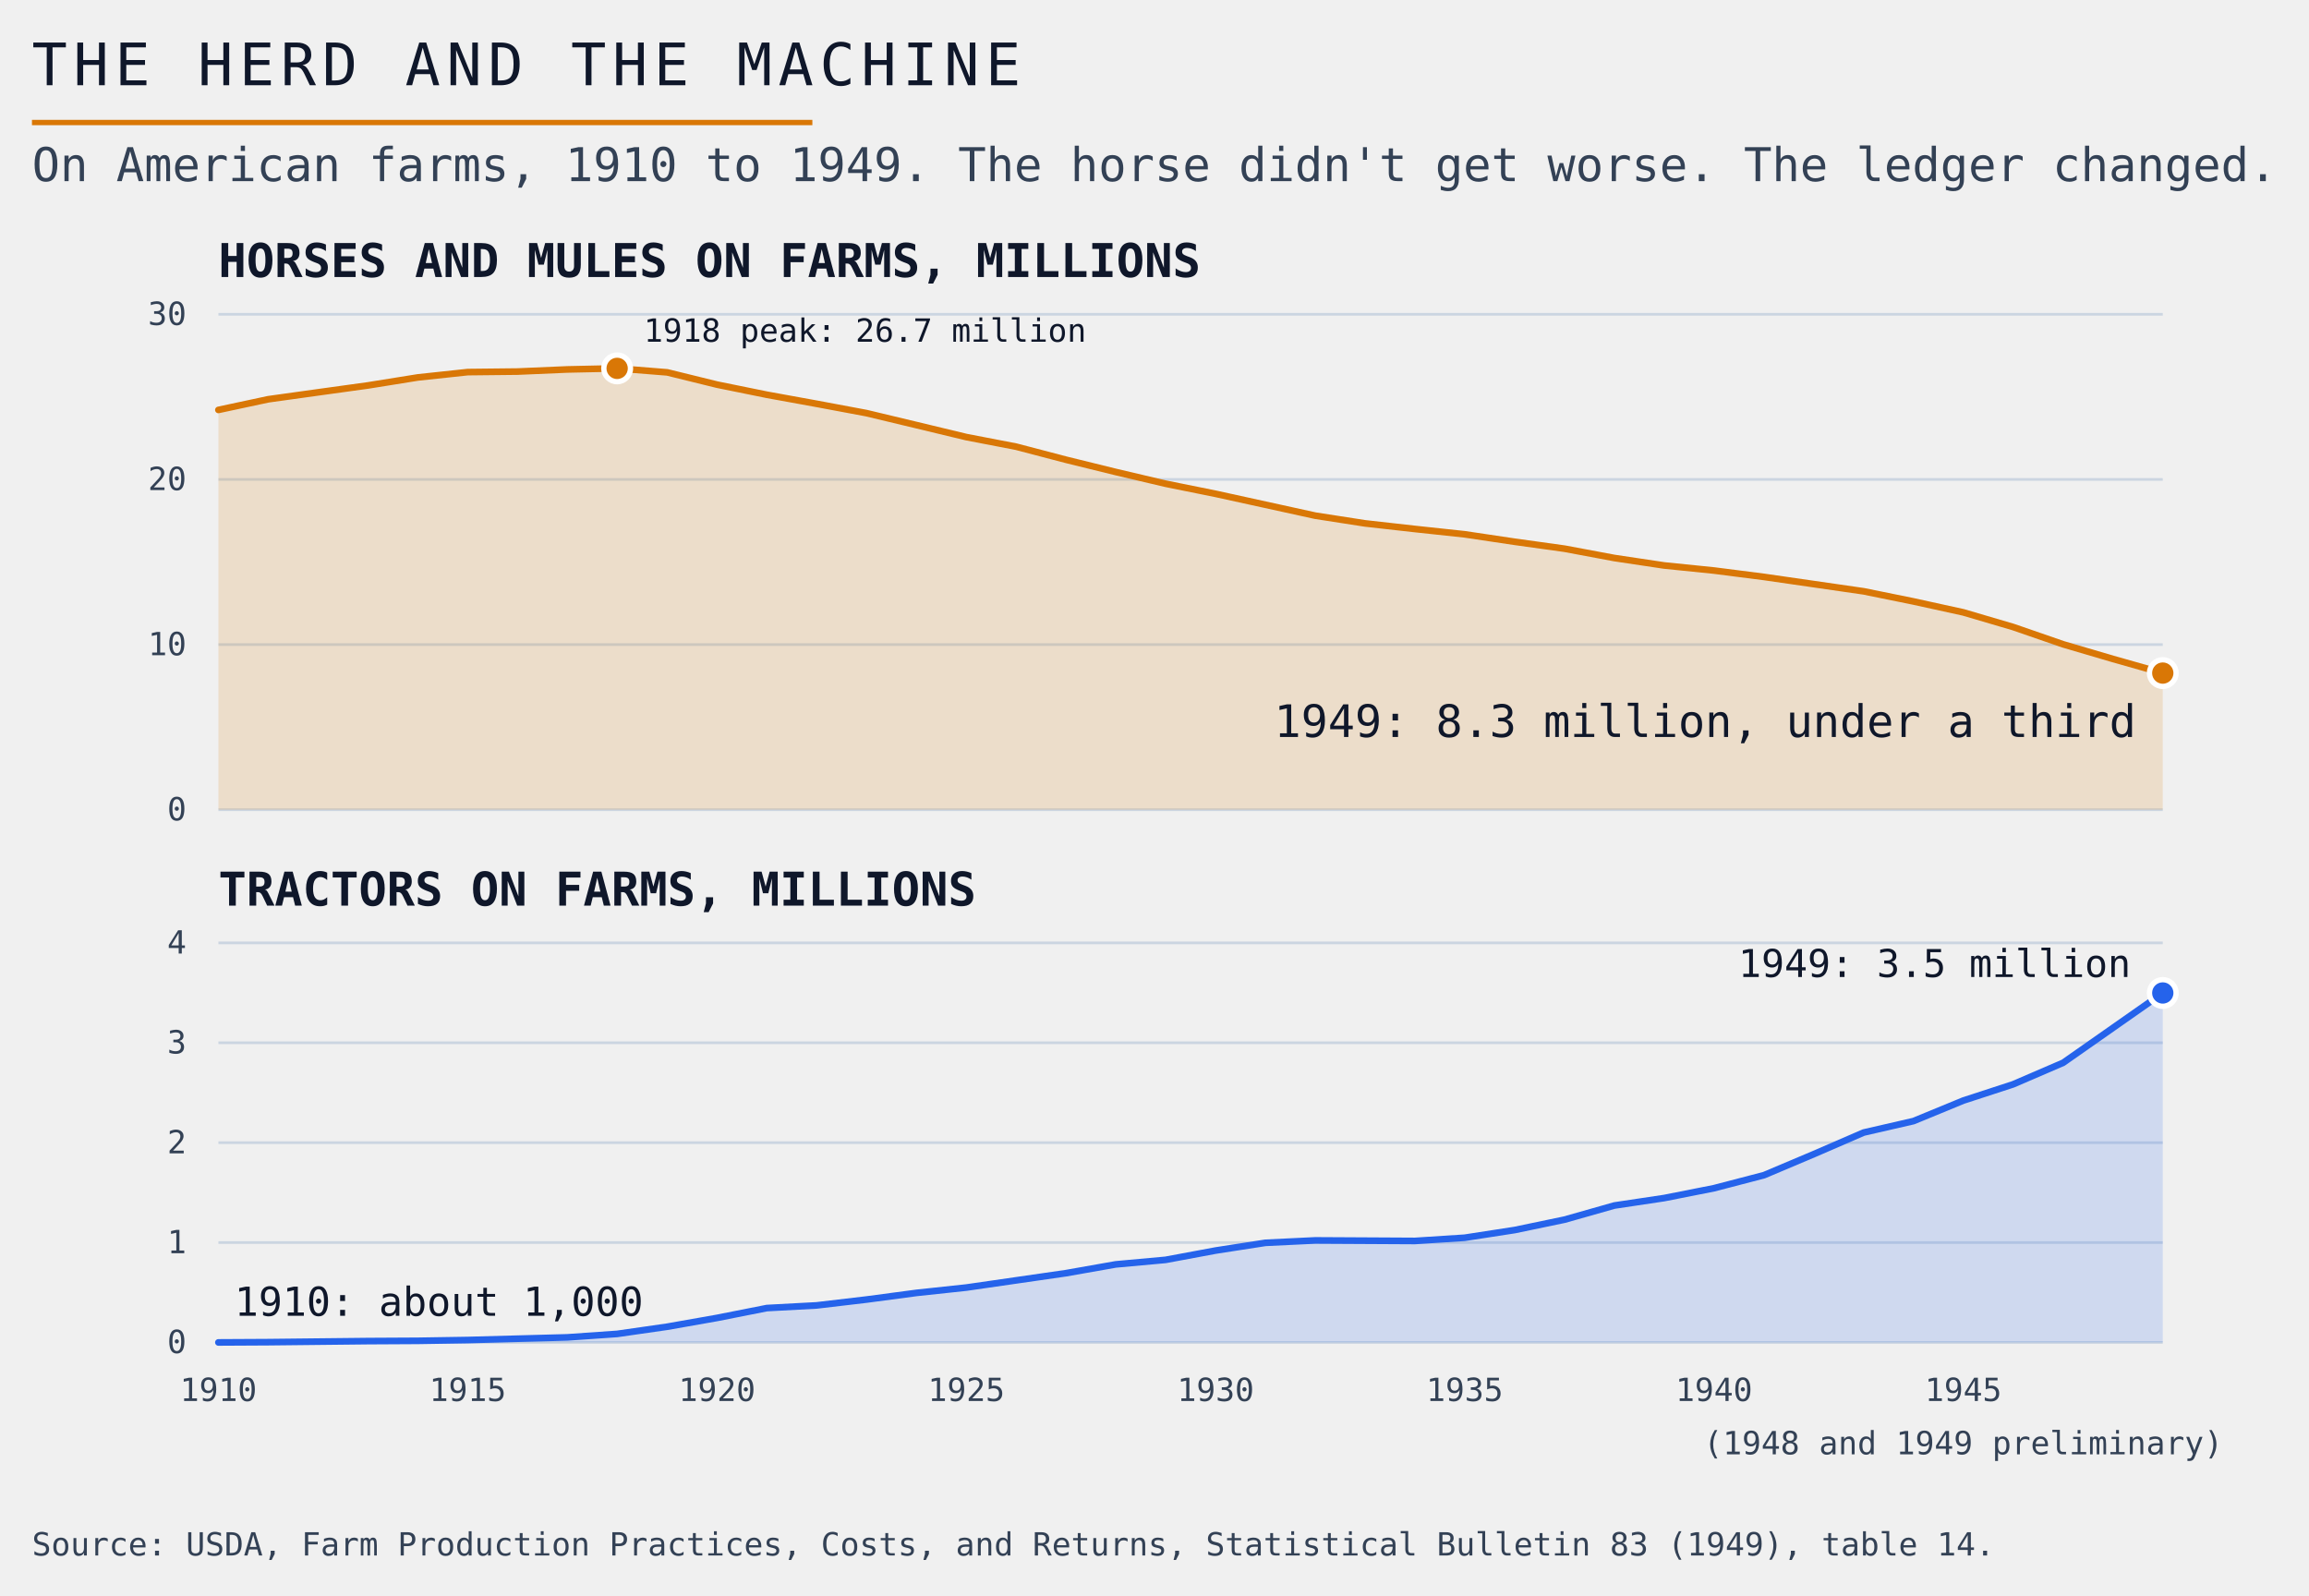
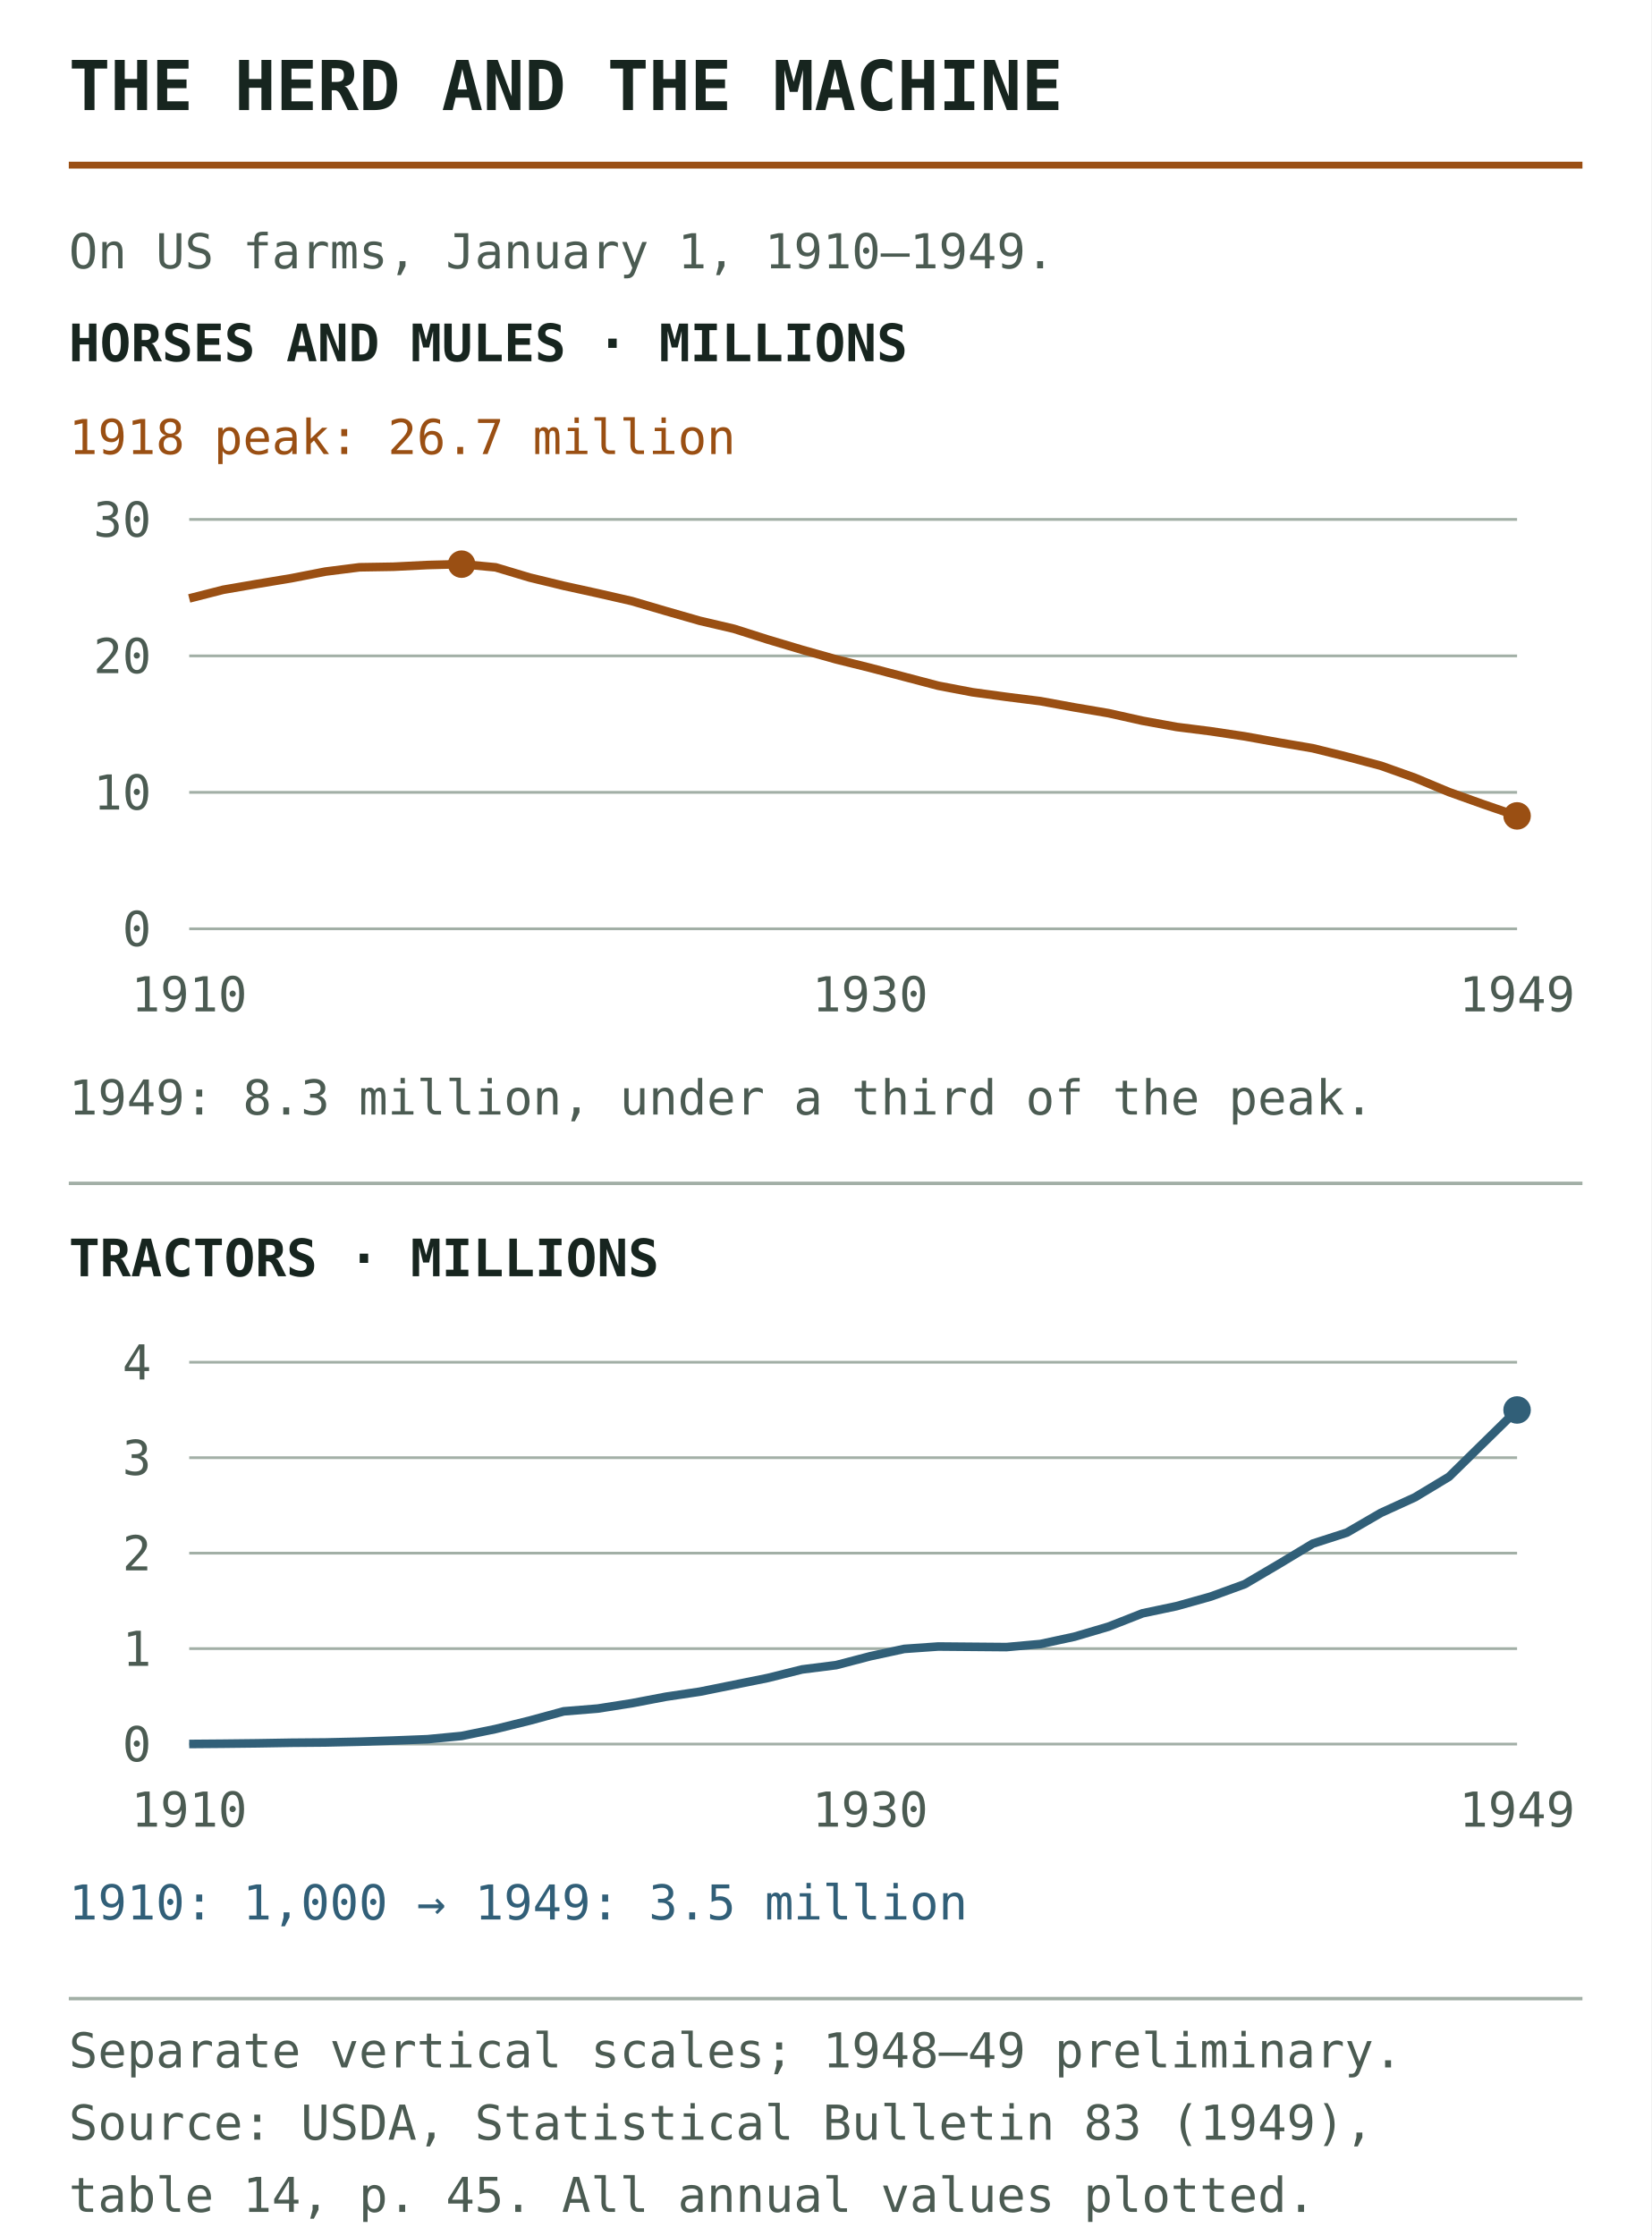
- <svg xmlns="http://www.w3.org/2000/svg" viewBox="28 14 866.9 599" font-family="'JetBrains Mono','SFMono-Regular',Menlo,Consolas,monospace" role="img" aria-label="The Herd And The Machine">
-   <text x="40" y="46" font-size="22" letter-spacing="2.32" fill="#0f172a">THE HERD AND THE MACHINE</text>
-   <line x1="40" y1="60" x2="333" y2="60" stroke="#d97706" stroke-width="2" />
-   <text x="40" y="82" font-size="17.5" fill="#334155">On American farms, 1910 to 1949. The horse didn't get worse. The ledger changed.</text>
-   <text x="110" y="118" font-size="17.5" font-weight="600" fill="#0f172a">HORSES AND MULES ON FARMS, MILLIONS</text>
-   <line x1="110" y1="318.0" x2="840" y2="318.0" stroke="#cbd5e1" stroke-width="1" />
-   <text x="98" y="322.0" font-size="12" fill="#334155" text-anchor="end">0</text>
-   <line x1="110" y1="256.0" x2="840" y2="256.0" stroke="#cbd5e1" stroke-width="1" />
-   <text x="98" y="260.0" font-size="12" fill="#334155" text-anchor="end">10</text>
-   <line x1="110" y1="194.0" x2="840" y2="194.0" stroke="#cbd5e1" stroke-width="1" />
-   <text x="98" y="198.0" font-size="12" fill="#334155" text-anchor="end">20</text>
-   <line x1="110" y1="132.0" x2="840" y2="132.0" stroke="#cbd5e1" stroke-width="1" />
-   <text x="98" y="136.0" font-size="12" fill="#334155" text-anchor="end">30</text>
-   <polygon points="110.0,318.0 110.0,167.9 128.7,163.9 147.4,161.3 166.2,158.7 184.9,155.7 203.6,153.7 222.3,153.5 241.0,152.7 259.7,152.3 278.5,153.8 297.2,158.4 315.9,162.2 334.6,165.6 353.3,169.1 372.1,173.6 390.8,178.1 409.5,181.7 428.2,186.6 446.9,191.2 465.6,195.6 484.4,199.4 503.1,203.5 521.8,207.6 540.5,210.5 559.2,212.6 577.9,214.6 596.7,217.4 615.4,220.0 634.1,223.5 652.8,226.3 671.5,228.2 690.3,230.6 709.0,233.3 727.7,236.0 746.4,239.8 765.1,243.9 783.8,249.4 802.6,255.9 821.3,261.4 840.0,266.7 840.0,318.0" fill="#d97706" fill-opacity="0.16" />
-   <polyline points="110.0,167.9 128.7,163.9 147.4,161.3 166.2,158.7 184.9,155.7 203.6,153.7 222.3,153.5 241.0,152.7 259.7,152.3 278.5,153.8 297.2,158.4 315.9,162.2 334.6,165.6 353.3,169.1 372.1,173.6 390.8,178.1 409.5,181.7 428.2,186.6 446.9,191.2 465.6,195.6 484.4,199.4 503.1,203.5 521.8,207.6 540.5,210.5 559.2,212.6 577.9,214.6 596.7,217.4 615.4,220.0 634.1,223.5 652.8,226.3 671.5,228.2 690.3,230.6 709.0,233.3 727.7,236.0 746.4,239.8 765.1,243.9 783.8,249.4 802.6,255.9 821.3,261.4 840.0,266.7" fill="none" stroke="#d97706" stroke-width="2.5" stroke-linejoin="round" stroke-linecap="round" />
-   <circle cx="259.7" cy="152.3" r="5" fill="#d97706" stroke="#ffffff" stroke-width="2" />
-   <text x="269.7" y="142.3" font-size="12" fill="#0f172a">1918 peak: 26.7 million</text>
-   <circle cx="840.0" cy="266.7" r="5" fill="#d97706" stroke="#ffffff" stroke-width="2" />
-   <text x="830.0" y="290.7" font-size="16.8" fill="#0f172a" text-anchor="end">1949: 8.3 million, under a third</text>
-   <text x="110" y="354" font-size="17.5" font-weight="600" fill="#0f172a">TRACTORS ON FARMS, MILLIONS</text>
-   <line x1="110" y1="518.0" x2="840" y2="518.0" stroke="#cbd5e1" stroke-width="1" />
-   <text x="98" y="522.0" font-size="12" fill="#334155" text-anchor="end">0</text>
-   <line x1="110" y1="480.5" x2="840" y2="480.5" stroke="#cbd5e1" stroke-width="1" />
-   <text x="98" y="484.5" font-size="12" fill="#334155" text-anchor="end">1</text>
-   <line x1="110" y1="443.0" x2="840" y2="443.0" stroke="#cbd5e1" stroke-width="1" />
-   <text x="98" y="447.0" font-size="12" fill="#334155" text-anchor="end">2</text>
-   <line x1="110" y1="405.5" x2="840" y2="405.5" stroke="#cbd5e1" stroke-width="1" />
-   <text x="98" y="409.5" font-size="12" fill="#334155" text-anchor="end">3</text>
-   <line x1="110" y1="368.0" x2="840" y2="368.0" stroke="#cbd5e1" stroke-width="1" />
-   <text x="98" y="372.0" font-size="12" fill="#334155" text-anchor="end">4</text>
-   <polygon points="110.0,518.0 110.0,518.0 128.7,517.9 147.4,517.7 166.2,517.5 184.9,517.4 203.6,517.1 222.3,516.6 241.0,516.1 259.7,514.8 278.5,512.1 297.2,508.8 315.9,505.1 334.6,504.1 353.3,501.9 372.1,499.4 390.8,497.4 409.5,494.7 428.2,492.0 446.9,488.7 465.6,487.0 484.4,483.5 503.1,480.6 521.8,479.7 540.5,479.8 559.2,479.9 577.9,478.7 596.7,475.8 615.4,471.9 634.1,466.6 652.8,463.8 671.5,460.1 690.3,455.2 709.0,447.3 727.7,439.2 746.4,434.9 765.1,427.2 783.8,421.1 802.6,413.0 821.3,399.9 840.0,386.8 840.0,518.0" fill="#2563eb" fill-opacity="0.16" />
-   <polyline points="110.0,518.0 128.7,517.9 147.4,517.7 166.2,517.5 184.9,517.4 203.6,517.1 222.3,516.6 241.0,516.1 259.7,514.8 278.5,512.1 297.2,508.8 315.9,505.1 334.6,504.1 353.3,501.9 372.1,499.4 390.8,497.4 409.5,494.7 428.2,492.0 446.9,488.7 465.6,487.0 484.4,483.5 503.1,480.6 521.8,479.7 540.5,479.8 559.2,479.9 577.9,478.7 596.7,475.8 615.4,471.9 634.1,466.6 652.8,463.8 671.5,460.1 690.3,455.2 709.0,447.3 727.7,439.2 746.4,434.9 765.1,427.2 783.8,421.1 802.6,413.0 821.3,399.9 840.0,386.8" fill="none" stroke="#2563eb" stroke-width="2.5" stroke-linejoin="round" stroke-linecap="round" />
-   <circle cx="840.0" cy="386.8" r="5" fill="#2563eb" stroke="#ffffff" stroke-width="2" />
-   <text x="828.0" y="380.8" font-size="14.4" fill="#0f172a" text-anchor="end">1949: 3.5 million</text>
-   <text x="116.0" y="508.0" font-size="15" fill="#0f172a">1910: about 1,000</text>
-   <text x="110.0" y="540" font-size="12" fill="#334155" text-anchor="middle">1910</text>
-   <text x="203.6" y="540" font-size="12" fill="#334155" text-anchor="middle">1915</text>
-   <text x="297.2" y="540" font-size="12" fill="#334155" text-anchor="middle">1920</text>
-   <text x="390.8" y="540" font-size="12" fill="#334155" text-anchor="middle">1925</text>
-   <text x="484.4" y="540" font-size="12" fill="#334155" text-anchor="middle">1930</text>
-   <text x="577.9" y="540" font-size="12" fill="#334155" text-anchor="middle">1935</text>
-   <text x="671.5" y="540" font-size="12" fill="#334155" text-anchor="middle">1940</text>
-   <text x="765.1" y="540" font-size="12" fill="#334155" text-anchor="middle">1945</text>
-   <text x="765.1" y="560" font-size="12" fill="#334155" text-anchor="middle">(1948 and 1949 preliminary)</text>
-   <text x="40" y="598" font-size="12" fill="#334155">Source: USDA, Farm Production Practices, Costs, and Returns, Statistical Bulletin 83 (1949), table 14.</text>
+ <svg xmlns="http://www.w3.org/2000/svg" viewBox="0 0 480 650" role="img" aria-labelledby="title desc" font-family="JetBrains Mono, monospace">
+   <rect x="0" y="0" width="480" height="650" fill="#ffffff" stroke="none" stroke-width="1" />
+   <text x="20" y="32" font-size="20" fill="#17251f" text-anchor="start" font-weight="600">THE HERD AND THE MACHINE</text>
+   <path d="M20 48L460 48" fill="none" stroke="#9a4f13" stroke-width="2" stroke-linejoin="round" stroke-linecap="butt" />
+   <text x="20" y="78" font-size="14" fill="#4b5b52" text-anchor="start" font-weight="400">On US farms, January 1, 1910–1949.</text>
+   <text x="20" y="105" font-size="15" fill="#17251f" text-anchor="start" font-weight="600">HORSES AND MULES · MILLIONS</text>
+   <text x="20" y="132" font-size="14" fill="#9a4f13" text-anchor="start" font-weight="400">1918 peak: 26.7 million</text>
+   <path d="M55 270.0L441 270.0" fill="none" stroke="#a2afa6" stroke-width="0.8" stroke-linejoin="round" stroke-linecap="butt" />
+   <text x="44" y="275.0" font-size="14" fill="#4b5b52" text-anchor="end" font-weight="400">0</text>
+   <path d="M55 230.333L441 230.333" fill="none" stroke="#a2afa6" stroke-width="0.8" stroke-linejoin="round" stroke-linecap="butt" />
+   <text x="44" y="235.333" font-size="14" fill="#4b5b52" text-anchor="end" font-weight="400">10</text>
+   <path d="M55 190.667L441 190.667" fill="none" stroke="#a2afa6" stroke-width="0.8" stroke-linejoin="round" stroke-linecap="butt" />
+   <text x="44" y="195.667" font-size="14" fill="#4b5b52" text-anchor="end" font-weight="400">20</text>
+   <path d="M55 151.0L441 151.0" fill="none" stroke="#a2afa6" stroke-width="0.8" stroke-linejoin="round" stroke-linecap="butt" />
+   <text x="44" y="156.0" font-size="14" fill="#4b5b52" text-anchor="end" font-weight="400">30</text>
+   <path d="M55.000 173.963 L64.897 171.440 L74.795 169.735 L84.692 168.092 L94.590 166.161 L104.487 164.911 L114.385 164.748 L124.282 164.253 L134.179 163.999 L144.077 164.923 L153.974 167.890 L163.872 170.290 L173.769 172.468 L183.667 174.729 L193.564 177.636 L203.462 180.476 L213.359 182.789 L223.256 185.938 L233.154 188.890 L243.051 191.682 L252.949 194.141 L262.846 196.744 L272.744 199.346 L282.641 201.230 L292.538 202.579 L302.436 203.824 L312.333 205.637 L322.231 207.319 L332.128 209.528 L342.026 211.325 L351.923 212.571 L361.821 214.054 L371.718 215.835 L381.615 217.517 L391.513 219.968 L401.410 222.598 L411.308 226.117 L421.205 230.250 L431.103 233.784 L441.000 237.180" fill="none" stroke="#9a4f13" stroke-width="2.5" stroke-linejoin="round" stroke-linecap="butt" data-series="horses_and_mules_thousands" data-count="40" />
+   <text x="55.0" y="294" font-size="14" fill="#4b5b52" text-anchor="middle" font-weight="400">1910</text>
+   <text x="252.949" y="294" font-size="14" fill="#4b5b52" text-anchor="middle" font-weight="400">1930</text>
+   <text x="441.0" y="294" font-size="14" fill="#4b5b52" text-anchor="middle" font-weight="400">1949</text>
+   <circle cx="134.179" cy="163.999" r="3.5" fill="#9a4f13" stroke="#9a4f13" stroke-width="1" />
+   <circle cx="441.0" cy="237.18" r="3.5" fill="#9a4f13" stroke="#9a4f13" stroke-width="1" />
+   <text x="20" y="324" font-size="14" fill="#4b5b52" text-anchor="start" font-weight="400">1949: 8.3 million, under a third of the peak.</text>
+   <path d="M20 344L460 344" fill="none" stroke="#a2afa6" stroke-width="1" stroke-linejoin="round" stroke-linecap="butt" />
+   <text x="20" y="371" font-size="15" fill="#17251f" text-anchor="start" font-weight="600">TRACTORS · MILLIONS</text>
+   <path d="M55 507.0L441 507.0" fill="none" stroke="#a2afa6" stroke-width="0.8" stroke-linejoin="round" stroke-linecap="butt" />
+   <text x="44" y="512.0" font-size="14" fill="#4b5b52" text-anchor="end" font-weight="400">0</text>
+   <path d="M55 479.25L441 479.25" fill="none" stroke="#a2afa6" stroke-width="0.8" stroke-linejoin="round" stroke-linecap="butt" />
+   <text x="44" y="484.25" font-size="14" fill="#4b5b52" text-anchor="end" font-weight="400">1</text>
+   <path d="M55 451.5L441 451.5" fill="none" stroke="#a2afa6" stroke-width="0.8" stroke-linejoin="round" stroke-linecap="butt" />
+   <text x="44" y="456.5" font-size="14" fill="#4b5b52" text-anchor="end" font-weight="400">2</text>
+   <path d="M55 423.75L441 423.75" fill="none" stroke="#a2afa6" stroke-width="0.8" stroke-linejoin="round" stroke-linecap="butt" />
+   <text x="44" y="428.75" font-size="14" fill="#4b5b52" text-anchor="end" font-weight="400">3</text>
+   <path d="M55 396.0L441 396.0" fill="none" stroke="#a2afa6" stroke-width="0.8" stroke-linejoin="round" stroke-linecap="butt" />
+   <text x="44" y="401.0" font-size="14" fill="#4b5b52" text-anchor="end" font-weight="400">4</text>
+   <path d="M55.000 506.972 L64.897 506.889 L74.795 506.778 L84.692 506.611 L94.590 506.528 L104.487 506.306 L114.385 505.973 L124.282 505.585 L134.179 504.641 L144.077 502.615 L153.974 500.173 L163.872 497.482 L173.769 496.677 L183.667 495.123 L193.564 493.236 L203.462 491.765 L213.359 489.767 L223.256 487.769 L233.154 485.300 L243.051 484.051 L252.949 481.470 L262.846 479.333 L272.744 478.639 L282.641 478.723 L292.538 478.806 L302.436 477.918 L312.333 475.781 L322.231 472.868 L332.128 468.983 L342.026 466.901 L351.923 464.126 L361.821 460.519 L371.718 454.691 L381.615 448.725 L391.513 445.534 L401.410 439.789 L411.308 435.266 L421.205 429.300 L431.103 419.587 L441.000 409.875" fill="none" stroke="#315f78" stroke-width="2.5" stroke-linejoin="round" stroke-linecap="butt" data-series="tractors_thousands" data-count="40" />
+   <text x="55.0" y="531" font-size="14" fill="#4b5b52" text-anchor="middle" font-weight="400">1910</text>
+   <text x="252.949" y="531" font-size="14" fill="#4b5b52" text-anchor="middle" font-weight="400">1930</text>
+   <text x="441.0" y="531" font-size="14" fill="#4b5b52" text-anchor="middle" font-weight="400">1949</text>
+   <circle cx="441.0" cy="409.875" r="3.5" fill="#315f78" stroke="#315f78" stroke-width="1" />
+   <text x="20" y="558" font-size="14" fill="#315f78" text-anchor="start" font-weight="400">1910: 1,000 → 1949: 3.5 million</text>
+   <path d="M20 581L460 581" fill="none" stroke="#a2afa6" stroke-width="1" stroke-linejoin="round" stroke-linecap="butt" />
+   <text x="20" y="601" font-size="14" fill="#4b5b52" text-anchor="start" font-weight="400">Separate vertical scales; 1948–49 preliminary.</text>
+   <text x="20" y="622" font-size="14" fill="#4b5b52" text-anchor="start" font-weight="400">Source: USDA, Statistical Bulletin 83 (1949),</text>
+   <text x="20" y="643" font-size="14" fill="#4b5b52" text-anchor="start" font-weight="400">table 14, p. 45. All annual values plotted.</text>
</svg>
